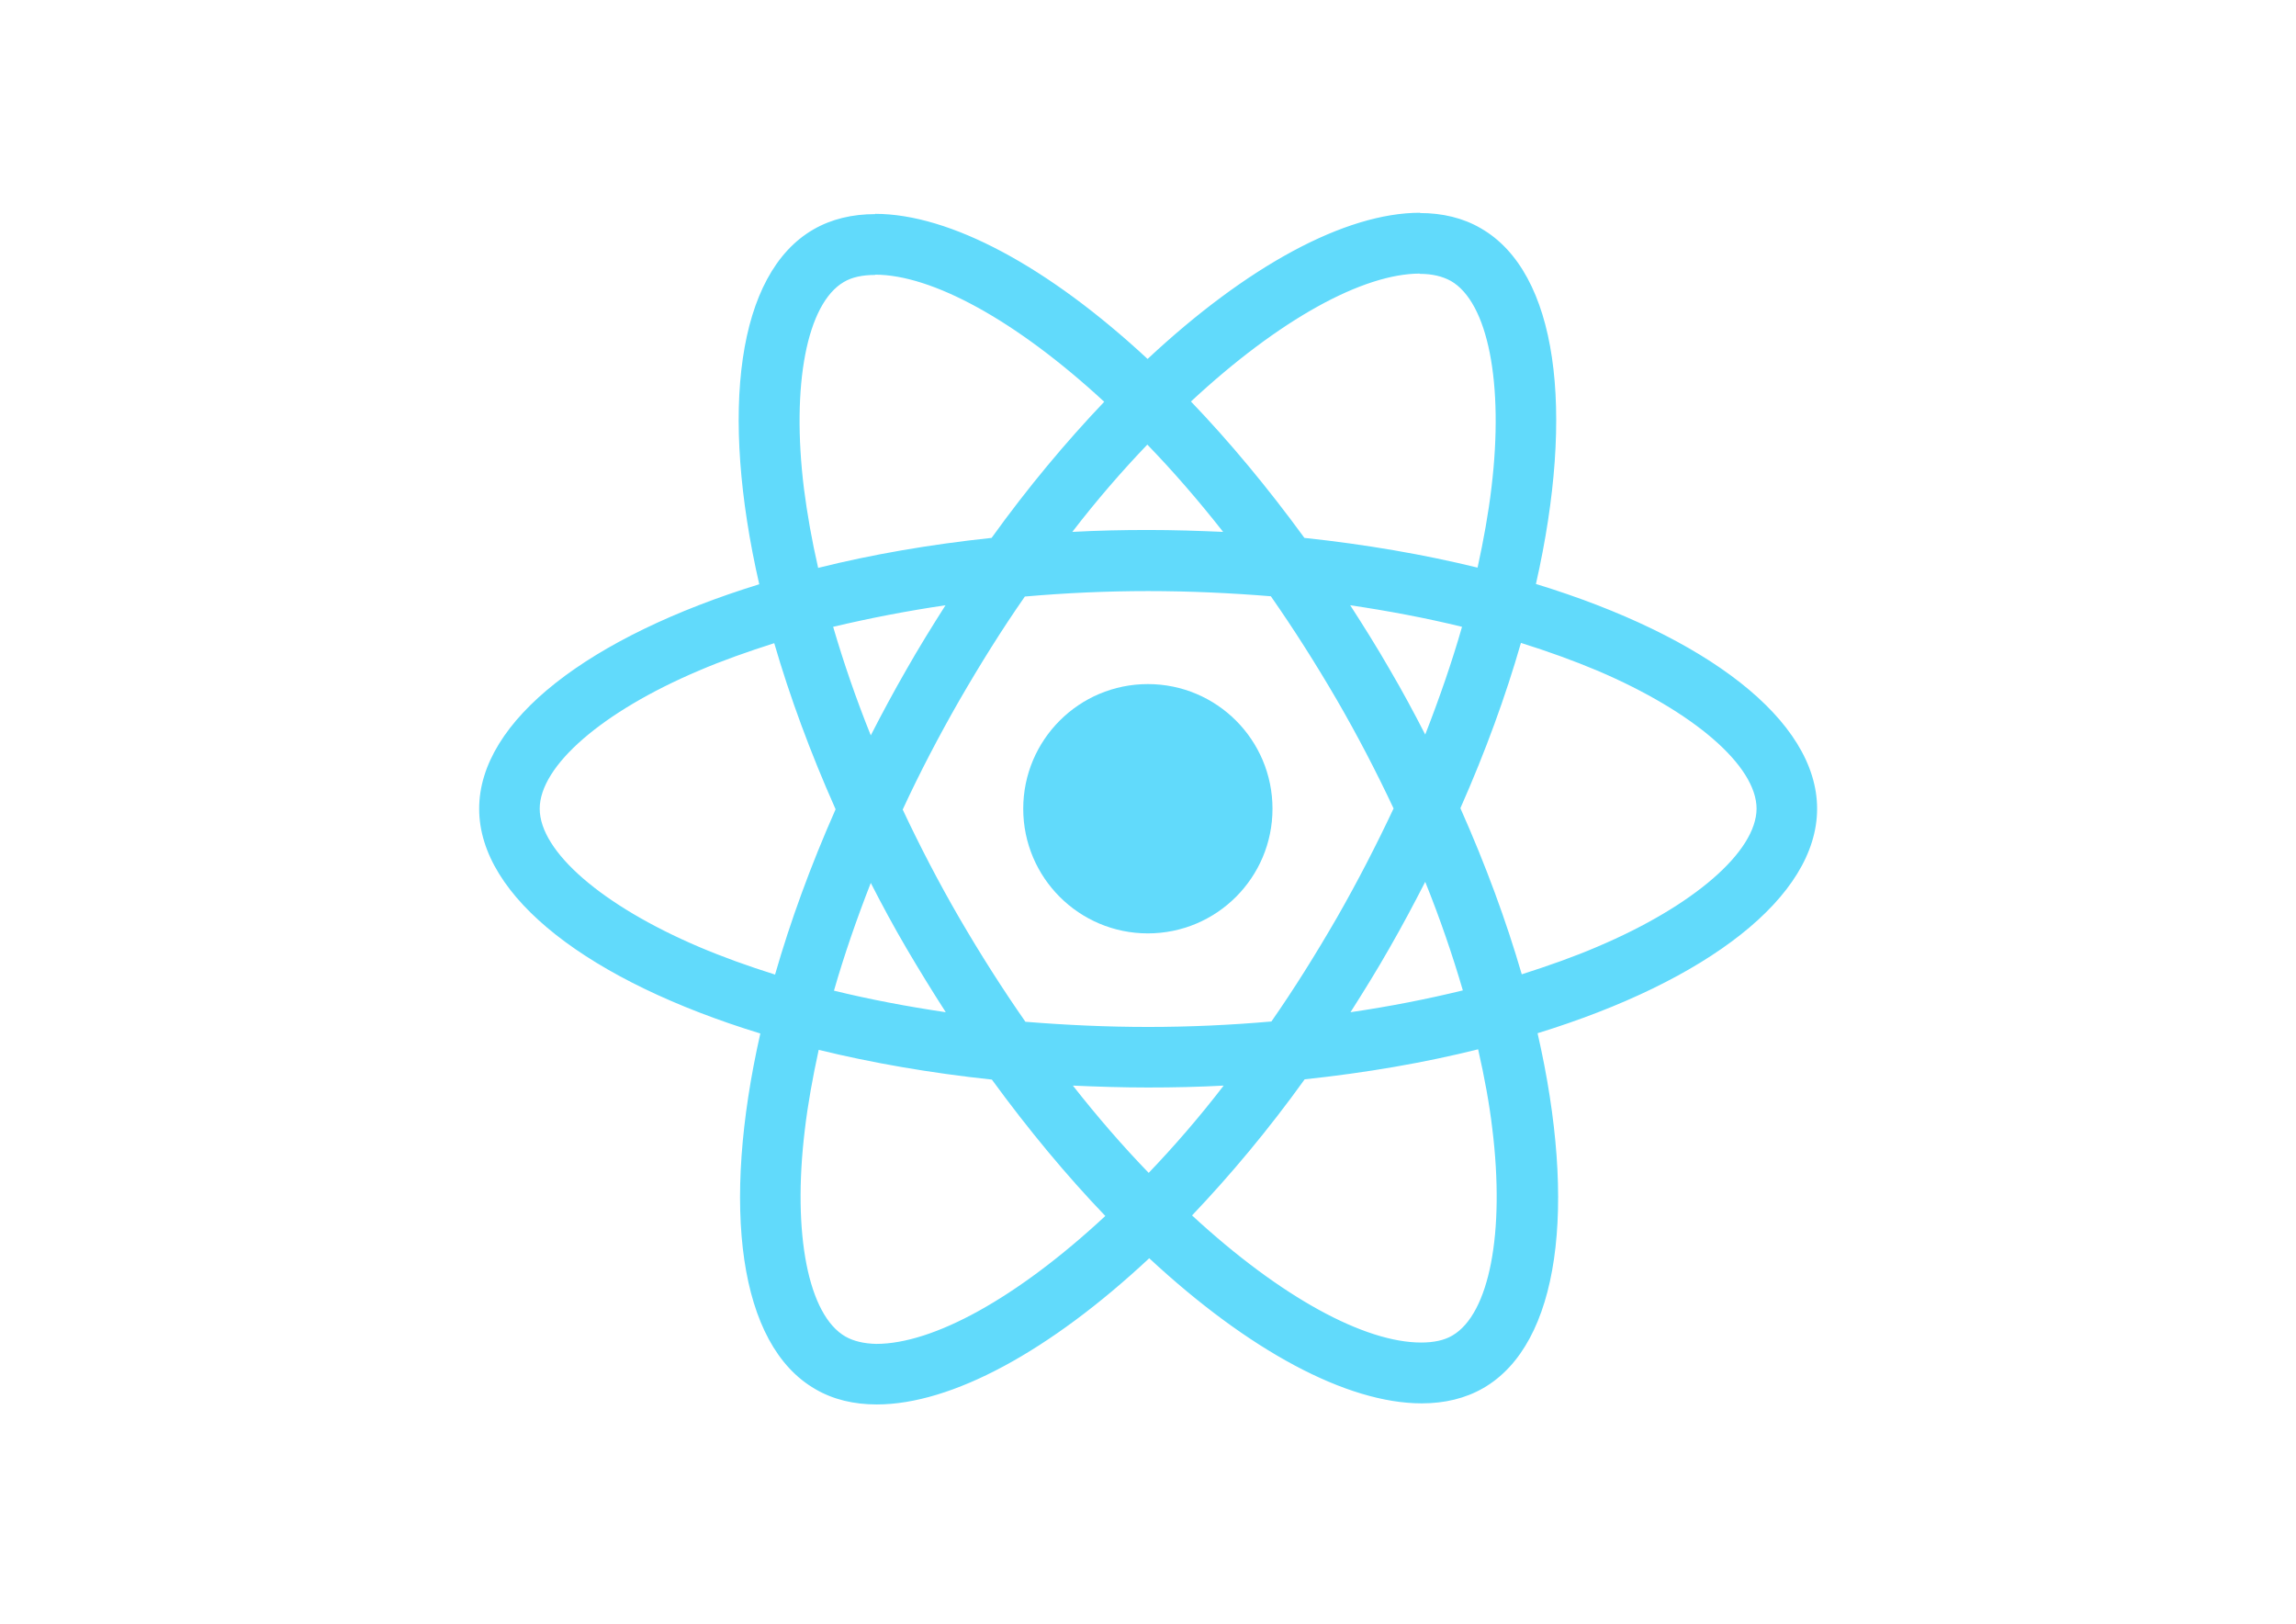
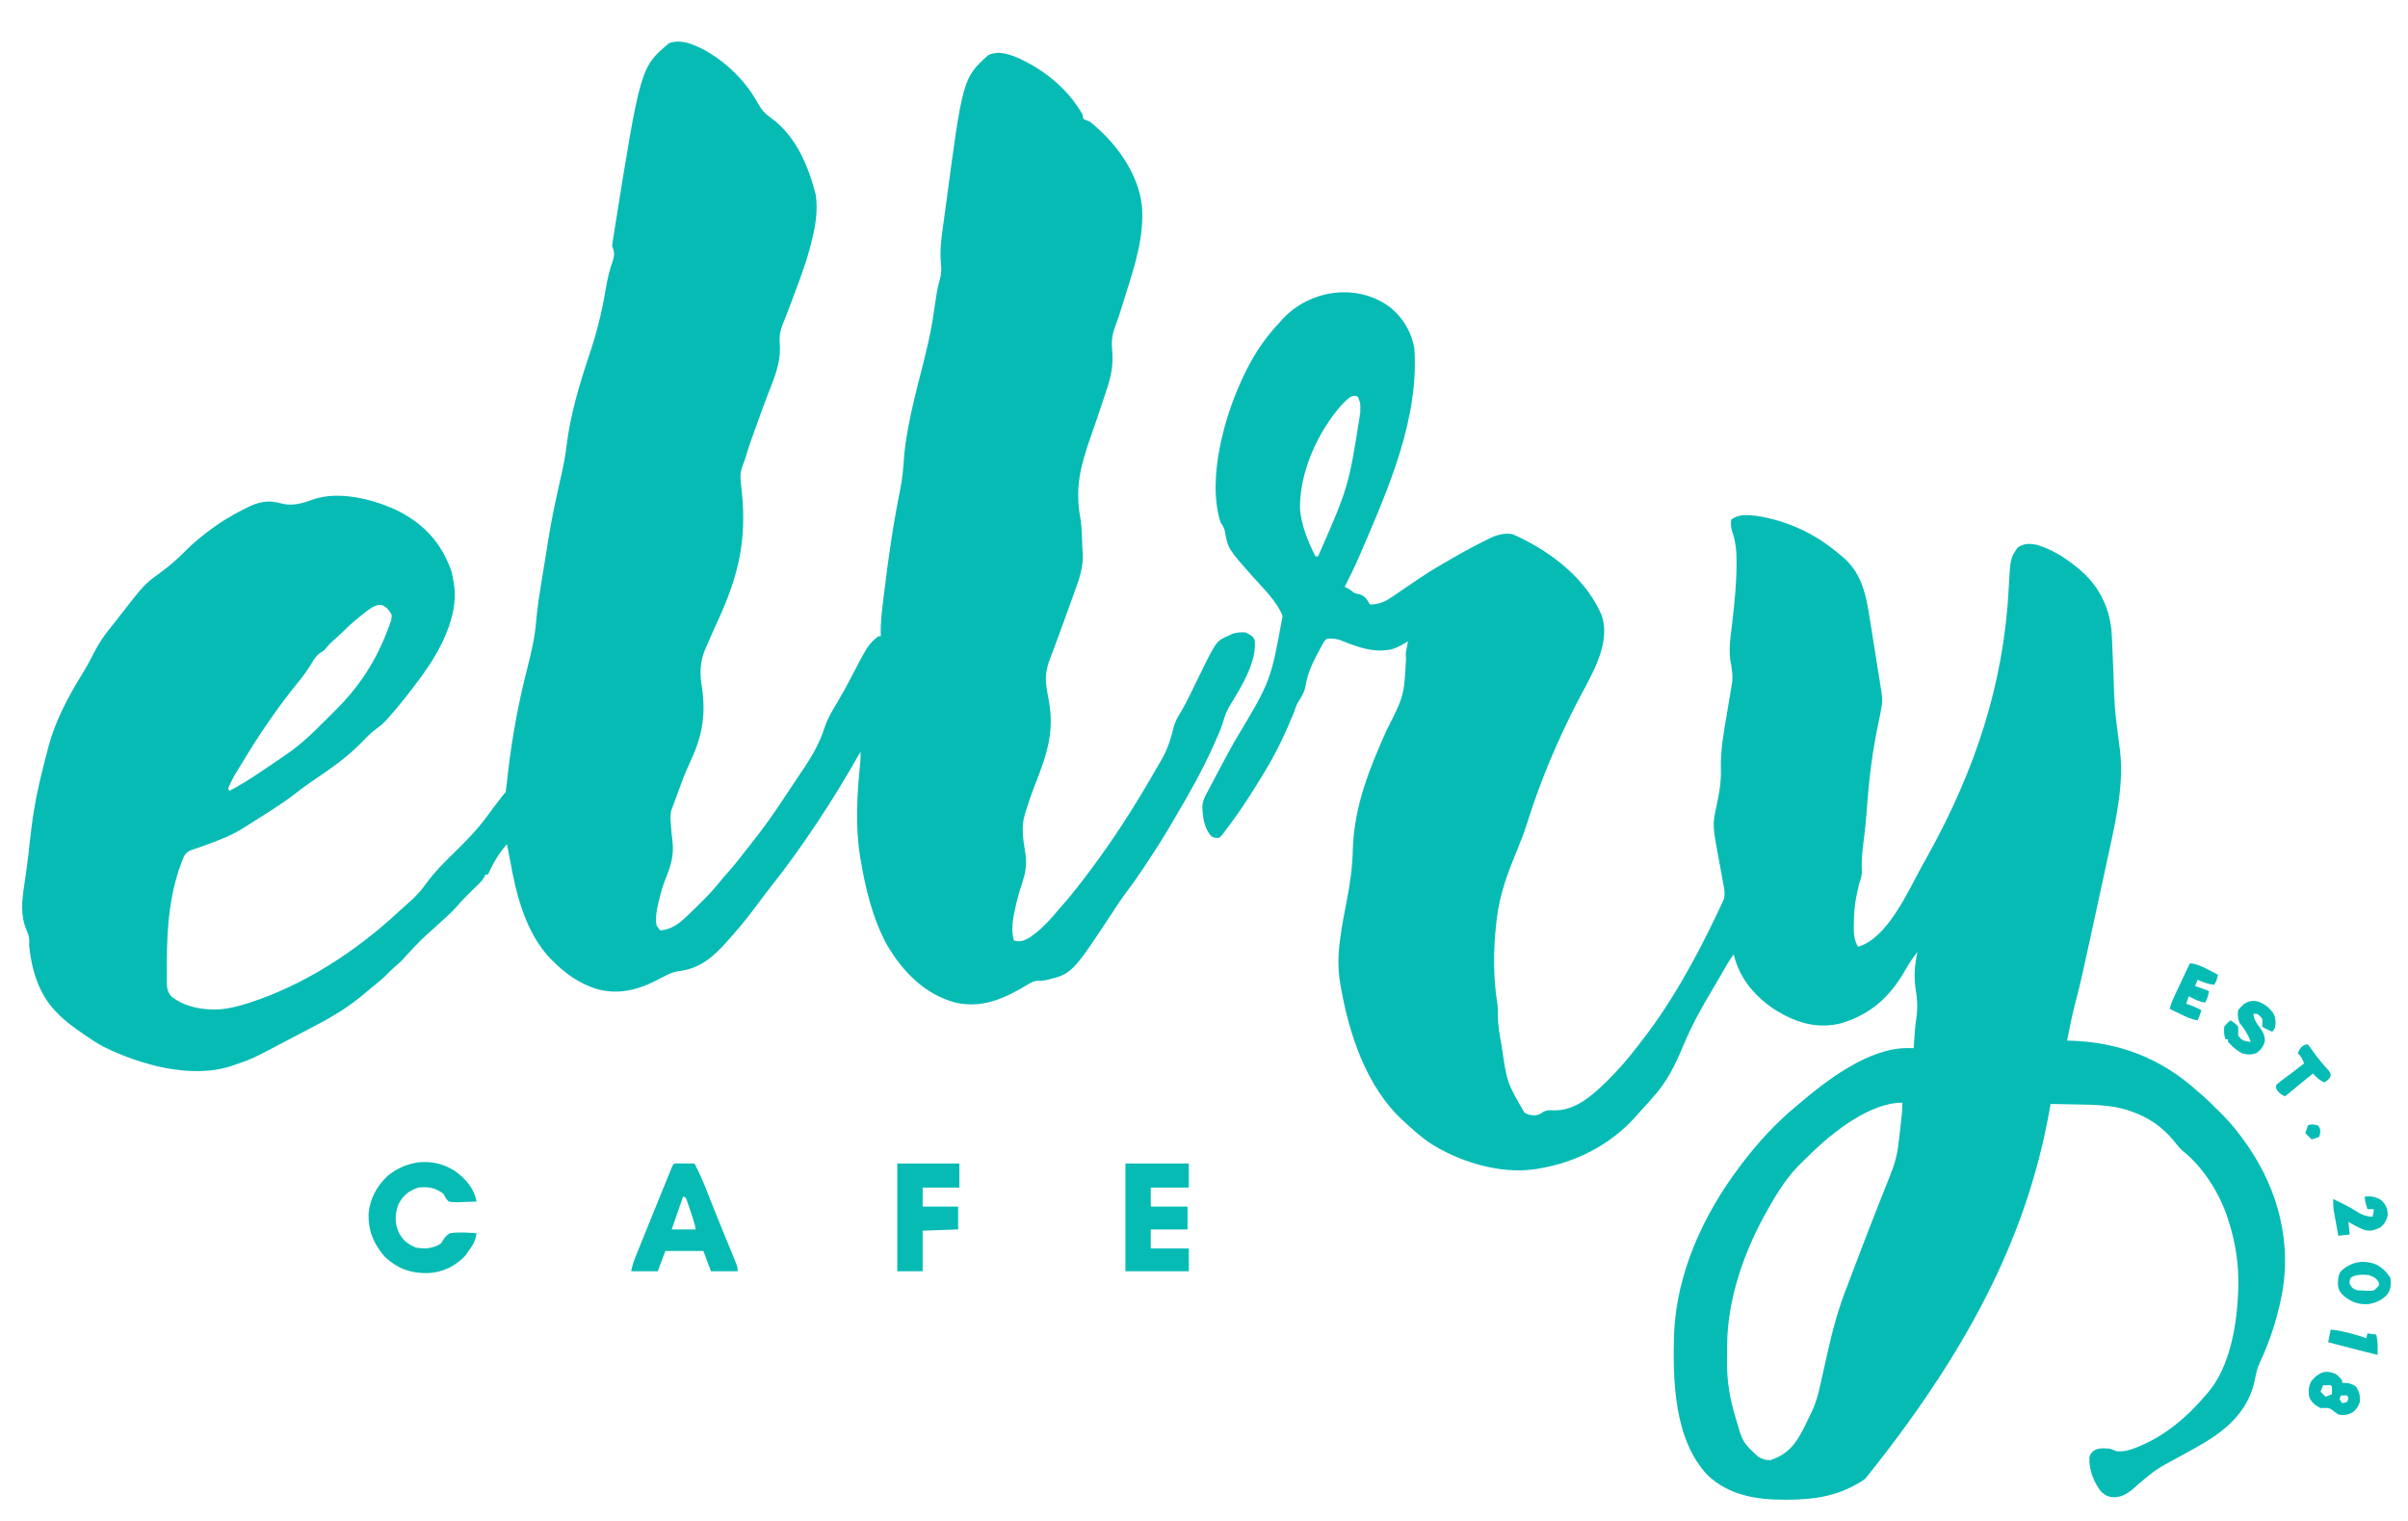
- <svg xmlns="http://www.w3.org/2000/svg" viewBox="0 0 841.9 595.3">
-   <g fill="#61DAFB">
-     <path d="M666.3 296.5c0-32.5-40.7-63.3-103.1-82.4 14.4-63.6 8-114.2-20.2-130.4-6.5-3.8-14.1-5.6-22.4-5.6v22.3c4.6 0 8.3.9 11.4 2.6 13.6 7.8 19.5 37.5 14.9 75.7-1.1 9.4-2.9 19.3-5.1 29.4-19.6-4.8-41-8.5-63.5-10.9-13.5-18.5-27.5-35.3-41.6-50 32.6-30.3 63.2-46.9 84-46.9V78c-27.5 0-63.5 19.6-99.9 53.6-36.4-33.8-72.4-53.2-99.9-53.2v22.3c20.7 0 51.4 16.5 84 46.6-14 14.7-28 31.4-41.3 49.9-22.6 2.4-44 6.1-63.6 11-2.3-10-4-19.7-5.2-29-4.7-38.2 1.1-67.9 14.6-75.8 3-1.8 6.9-2.6 11.5-2.6V78.5c-8.4 0-16 1.8-22.6 5.6-28.1 16.2-34.4 66.7-19.9 130.1-62.2 19.2-102.7 49.9-102.7 82.3 0 32.5 40.7 63.3 103.1 82.4-14.4 63.6-8 114.2 20.2 130.4 6.5 3.8 14.1 5.6 22.5 5.6 27.5 0 63.5-19.6 99.9-53.6 36.4 33.8 72.4 53.2 99.9 53.2 8.4 0 16-1.8 22.6-5.6 28.1-16.2 34.4-66.7 19.9-130.1 62-19.1 102.5-49.9 102.5-82.3zm-130.2-66.7c-3.7 12.9-8.3 26.2-13.5 39.5-4.1-8-8.4-16-13.1-24-4.6-8-9.5-15.8-14.4-23.4 14.2 2.1 27.9 4.7 41 7.9zm-45.8 106.5c-7.8 13.5-15.8 26.3-24.1 38.2-14.9 1.3-30 2-45.2 2-15.1 0-30.2-.7-45-1.9-8.3-11.9-16.4-24.6-24.2-38-7.6-13.1-14.5-26.4-20.8-39.8 6.2-13.4 13.2-26.8 20.7-39.9 7.8-13.5 15.8-26.3 24.1-38.2 14.9-1.3 30-2 45.2-2 15.1 0 30.2.7 45 1.9 8.3 11.9 16.4 24.6 24.2 38 7.6 13.1 14.5 26.4 20.8 39.8-6.3 13.4-13.2 26.8-20.7 39.9zm32.3-13c5.4 13.4 10 26.8 13.8 39.8-13.1 3.2-26.9 5.9-41.2 8 4.9-7.7 9.8-15.6 14.4-23.7 4.6-8 8.9-16.1 13-24.1zM421.2 430c-9.3-9.6-18.6-20.3-27.8-32 9 .4 18.2.7 27.5.7 9.4 0 18.7-.2 27.8-.7-9 11.7-18.3 22.4-27.5 32zm-74.4-58.9c-14.2-2.1-27.9-4.7-41-7.9 3.7-12.9 8.3-26.2 13.5-39.5 4.1 8 8.4 16 13.1 24 4.7 8 9.5 15.8 14.4 23.4zM420.7 163c9.3 9.6 18.6 20.3 27.8 32-9-.4-18.2-.7-27.5-.7-9.4 0-18.7.2-27.8.7 9-11.7 18.3-22.4 27.5-32zm-74 58.9c-4.9 7.7-9.8 15.6-14.4 23.7-4.6 8-8.9 16-13 24-5.4-13.4-10-26.8-13.8-39.8 13.1-3.1 26.9-5.8 41.2-7.9zm-90.5 125.2c-35.4-15.1-58.3-34.9-58.3-50.6 0-15.7 22.9-35.6 58.3-50.6 8.6-3.7 18-7 27.7-10.1 5.7 19.6 13.2 40 22.5 60.9-9.2 20.8-16.6 41.1-22.2 60.6-9.9-3.1-19.3-6.5-28-10.2zM310 490c-13.6-7.8-19.5-37.5-14.9-75.7 1.1-9.4 2.9-19.3 5.1-29.4 19.6 4.8 41 8.5 63.5 10.9 13.5 18.5 27.5 35.3 41.6 50-32.6 30.3-63.2 46.9-84 46.9-4.5-.1-8.3-1-11.3-2.7zm237.2-76.2c4.7 38.2-1.1 67.9-14.6 75.8-3 1.8-6.9 2.6-11.5 2.6-20.7 0-51.4-16.5-84-46.6 14-14.7 28-31.4 41.3-49.9 22.6-2.4 44-6.1 63.6-11 2.3 10.1 4.1 19.8 5.2 29.1zm38.5-66.7c-8.6 3.7-18 7-27.7 10.1-5.7-19.6-13.2-40-22.5-60.9 9.2-20.8 16.6-41.1 22.2-60.6 9.9 3.1 19.3 6.5 28.1 10.2 35.4 15.1 58.3 34.9 58.3 50.6-.1 15.7-23 35.6-58.4 50.6zM320.8 78.4z" />
-     <circle cx="420.9" cy="296.5" r="45.7" />
-     <path d="M520.5 78.1z" />
-   </g>
+ <svg xmlns="http://www.w3.org/2000/svg" version="1.1" width="1900" height="1200">
+   <path d="M0 0 C18.227 9.89 33.56 25.081 43.438 43.25 C46.248 48.207 49.134 51.12 53.75 54.387 C72.856 68.086 83.17 92.564 88.641 114.578 C90.587 127.696 88.29 140.322 85 153 C84.818 153.718 84.635 154.436 84.447 155.176 C80.277 171.185 74.111 186.639 68.34 202.121 C68.055 202.891 67.77 203.661 67.476 204.454 C66.193 207.9 64.884 211.322 63.44 214.704 C60.545 221.623 59.624 226.472 60.375 233.875 C61.003 247.811 55.667 259.933 50.682 272.651 C47.936 279.694 45.41 286.82 42.856 293.935 C42.02 296.257 41.176 298.576 40.329 300.895 C37.91 307.539 35.527 314.169 33.604 320.978 C32.959 323.136 32.188 325.213 31.375 327.312 C29.584 332.116 28.872 335.418 29.416 340.488 C29.51 341.383 29.603 342.277 29.699 343.199 C29.892 344.998 30.086 346.797 30.28 348.595 C34.284 386.68 27.83 414.815 11.986 449.447 C8.829 456.353 5.743 463.284 2.766 470.27 C2.286 471.338 1.807 472.407 1.314 473.509 C-2.934 483.618 -2.948 493.276 -1 504 C2.081 527.013 -1.329 543.038 -11.174 563.864 C-14.462 570.847 -17.135 577.99 -19.75 585.25 C-20.155 586.356 -20.56 587.463 -20.978 588.603 C-21.7 590.583 -22.416 592.566 -23.122 594.552 C-23.808 596.464 -24.538 598.361 -25.285 600.25 C-26.216 603.831 -26.003 607.11 -25.688 610.75 C-25.64 611.491 -25.592 612.232 -25.543 612.995 C-25.293 616.8 -24.94 620.562 -24.422 624.34 C-23.045 635.706 -25.633 643.849 -29.852 654.379 C-32.042 659.906 -33.625 665.471 -35 671.25 C-35.207 672.082 -35.414 672.915 -35.627 673.773 C-36.919 679.379 -37.932 685.267 -37 691 C-35.572 693.258 -35.572 693.258 -34 695 C-22.212 694.498 -14.023 684.731 -6 677 C-5.452 676.474 -4.905 675.948 -4.34 675.407 C2.197 669.097 8.312 662.665 13.965 655.535 C15.862 653.172 17.834 650.927 19.875 648.688 C24.67 643.345 29.041 637.683 33.435 632.011 C35.089 629.886 36.758 627.772 38.43 625.66 C45.45 616.764 52.154 607.743 58.45 598.32 C60.208 595.688 61.977 593.063 63.746 590.438 C67.181 585.327 70.584 580.196 73.975 575.056 C75.93 572.105 77.909 569.172 79.891 566.238 C86.567 556.219 91.888 546.653 95.57 535.164 C97.926 527.937 101.782 521.542 105.688 515.062 C109.117 509.313 112.361 503.508 115.438 497.562 C129.956 469.707 129.956 469.707 138 463 C138.66 463 139.32 463 140 463 C139.976 462.424 139.952 461.848 139.927 461.255 C139.721 451.801 140.915 442.551 142.062 433.188 C142.171 432.286 142.28 431.385 142.392 430.456 C145.793 402.376 149.739 374.298 155.438 346.585 C156.974 338.854 157.659 331.198 158.187 323.34 C158.736 315.864 159.756 308.559 161.086 301.184 C161.302 299.982 161.518 298.779 161.741 297.541 C164.407 283.19 168.015 269.073 171.625 254.938 C175.765 238.708 179.803 222.626 182 206 C182.277 204.136 182.557 202.273 182.844 200.41 C182.954 199.676 183.065 198.941 183.179 198.185 C183.285 197.484 183.391 196.784 183.5 196.062 C183.619 195.275 183.738 194.488 183.86 193.677 C184.552 189.274 185.478 185.092 186.75 180.812 C187.935 176.394 187.906 173.013 187.359 168.488 C186.282 156.08 188.546 143.7 190.221 131.429 C190.503 129.356 190.779 127.283 191.053 125.209 C204.628 22.862 204.628 22.862 224.875 4.375 C232.038 1.223 238.573 3.027 245.699 5.617 C267.47 14.738 287.071 30.413 299 51 C299.139 51.741 299.278 52.482 299.422 53.246 C299.708 54.114 299.708 54.114 300 55 C301.651 55.704 303.321 56.364 305 57 C325.016 73.052 342.798 96.814 346 123 C348.005 147.747 340.327 170.714 333 194 C332.419 195.859 331.838 197.719 331.258 199.578 C331.002 200.392 330.746 201.207 330.482 202.046 C330 203.58 329.52 205.115 329.043 206.652 C327.956 210.125 326.811 213.542 325.488 216.934 C322.913 223.789 321.774 229.196 322.484 236.47 C323.654 248.464 321.817 258.025 317.889 269.319 C316.903 272.163 315.97 275.02 315.047 277.885 C312.117 286.928 309.039 295.914 305.871 304.875 C297.84 327.718 292.943 345.58 297.433 369.656 C298.274 374.615 298.519 379.542 298.688 384.562 C298.722 385.317 298.757 386.071 298.793 386.848 C298.857 388.364 298.9 389.882 298.924 391.4 C298.98 393.304 299.113 395.206 299.291 397.102 C299.993 408.722 296.377 418.355 292.417 429.134 C291.231 432.363 290.076 435.602 288.926 438.845 C285.71 447.887 282.421 456.901 279.064 465.893 C277.918 468.969 276.789 472.051 275.661 475.133 C274.9 477.182 274.11 479.218 273.317 481.255 C270.188 489.56 269.507 496.236 271 505 C271.236 506.393 271.236 506.393 271.476 507.813 C271.802 509.623 272.138 511.431 272.484 513.238 C277.168 538.307 270.939 556.656 261.814 579.779 C259.119 586.611 256.708 593.473 254.562 600.5 C254.287 601.351 254.012 602.203 253.729 603.08 C250.567 613.504 252.316 623.413 254.021 633.965 C255.392 643.081 254.169 650.083 251.188 658.75 C248.929 665.619 247.067 672.476 245.625 679.562 C245.458 680.358 245.29 681.154 245.118 681.974 C243.771 688.926 243.025 696.109 245 703 C250.117 704.396 252.557 703.352 257.113 700.914 C265.907 695.083 273.29 687.072 280 679 C281.365 677.44 282.73 675.88 284.095 674.321 C291.466 665.848 298.297 657.006 305 648 C305.5 647.331 306.001 646.662 306.517 645.973 C323.425 623.291 338.807 599.459 353 575 C353.611 573.956 354.221 572.911 354.85 571.835 C356.662 568.73 358.459 565.617 360.25 562.5 C360.787 561.575 361.325 560.649 361.879 559.696 C366.794 551.034 369.246 542.35 371.645 532.723 C372.764 529.649 373.852 527.463 375.555 524.73 C378.484 520.02 380.981 515.175 383.426 510.203 C383.821 509.402 384.216 508.6 384.623 507.774 C386.267 504.433 387.904 501.09 389.533 497.742 C404.67 466.696 404.67 466.696 414.125 462.625 C415.262 462.102 416.399 461.578 417.57 461.039 C421.283 459.914 424.143 459.669 428 460 C433.538 463.077 433.538 463.077 435 466 C437.034 483.286 423.672 504.172 415.007 518.398 C412.531 522.581 411.135 526.649 409.823 531.32 C408.316 536.228 406.207 540.876 404.125 545.562 C403.645 546.645 403.165 547.727 402.671 548.842 C393.911 568.32 383.576 586.902 372.645 605.232 C371.132 607.778 369.639 610.333 368.152 612.895 C362.053 623.329 355.504 633.44 348.812 643.5 C348.393 644.133 347.973 644.766 347.54 645.418 C342.576 652.888 337.444 660.155 332.016 667.297 C329.26 670.991 326.749 674.817 324.25 678.688 C290.939 729.343 290.939 729.343 270.312 734.312 C267.952 734.783 266.037 735.003 263.629 734.82 C259.946 735.072 257.758 736.638 254.625 738.562 C236.877 749.144 219.623 756.767 198.668 752.004 C174.412 745.365 157.376 727.657 144.902 706.586 C133.486 685.694 127.961 662.285 124 639 C123.866 638.214 123.732 637.429 123.593 636.619 C119.717 612.435 121.293 586.402 123.812 562.165 C124.049 559.437 124.072 556.736 124 554 C123.694 554.542 123.388 555.084 123.073 555.642 C112.627 574.114 101.696 592.087 89.938 609.75 C89.472 610.45 89.007 611.149 88.528 611.87 C77.482 628.461 65.893 644.605 53.506 660.227 C50.086 664.561 46.777 668.968 43.489 673.403 C37.068 682.059 30.486 690.455 23.323 698.51 C22.063 699.929 20.818 701.363 19.574 702.797 C8.372 715.566 -2.928 725.707 -20.316 727.305 C-24.63 728.119 -27.854 729.69 -31.688 731.75 C-33.097 732.479 -34.509 733.206 -35.922 733.93 C-36.612 734.284 -37.302 734.638 -38.014 735.003 C-53.089 742.57 -68.664 746.044 -85.125 741 C-98.628 736.477 -109.061 729.058 -119 719 C-119.982 718.033 -119.982 718.033 -120.984 717.047 C-140.271 696.699 -147.913 666.208 -152.557 639.472 C-153.305 635.301 -154.152 631.151 -155 627 C-161.566 634.402 -165.895 642.096 -170 651 C-170.66 651 -171.32 651 -172 651 C-172.388 651.878 -172.388 651.878 -172.784 652.774 C-174.092 655.169 -175.497 656.711 -177.449 658.609 C-178.133 659.282 -178.817 659.955 -179.521 660.648 C-180.236 661.342 -180.951 662.035 -181.688 662.75 C-185.813 666.772 -189.874 670.782 -193.633 675.152 C-196.621 678.625 -199.783 681.753 -203.188 684.812 C-204.021 685.572 -204.021 685.572 -204.87 686.347 C-206.577 687.902 -208.288 689.452 -210 691 C-223.158 702.757 -223.158 702.757 -235.125 715.688 C-237.803 718.909 -240.82 721.551 -244.008 724.258 C-245.875 725.891 -247.593 727.589 -249.312 729.375 C-252.982 733.103 -256.983 736.345 -261.059 739.617 C-263.011 741.199 -264.941 742.808 -266.848 744.445 C-279.024 754.901 -292.287 763.004 -306.5 770.375 C-307.901 771.109 -309.302 771.844 -310.703 772.58 C-313.492 774.043 -316.284 775.501 -319.078 776.955 C-322.612 778.795 -326.137 780.653 -329.66 782.516 C-356.252 796.554 -356.252 796.554 -370.5 801.375 C-371.242 801.626 -371.985 801.877 -372.749 802.136 C-404.343 812.385 -444.207 801.163 -473.079 786.989 C-477.615 784.654 -481.828 781.926 -486 779 C-486.848 778.424 -487.696 777.848 -488.57 777.254 C-496.139 772.058 -503.737 766.757 -510 760 C-510.519 759.486 -511.039 758.971 -511.574 758.441 C-524.514 744.92 -530.297 725.258 -532 707 C-531.938 705.175 -531.938 705.175 -531.875 703.312 C-532 700.004 -532.577 698.358 -533.875 695.375 C-539.022 683.208 -537.809 672.011 -535.875 659.375 C-535.386 655.995 -534.908 652.612 -534.43 649.23 C-534.307 648.377 -534.184 647.524 -534.058 646.645 C-532.932 638.745 -532.071 630.825 -531.235 622.89 C-529.656 608.065 -527.388 593.531 -524 579 C-523.733 577.849 -523.466 576.698 -523.19 575.512 C-521.262 567.304 -519.203 559.138 -517 551 C-516.659 549.739 -516.659 549.739 -516.311 548.452 C-510.833 528.854 -501.012 510.3 -490.314 493.09 C-486.871 487.544 -483.821 481.886 -480.875 476.062 C-477.024 468.541 -472.689 462.078 -467.293 455.576 C-465.463 453.346 -463.707 451.061 -461.943 448.78 C-441.053 421.849 -441.053 421.849 -428.258 412.68 C-421.221 407.445 -414.499 401.652 -408.375 395.375 C-403.58 390.476 -398.409 386.204 -393 382 C-392.435 381.559 -391.87 381.117 -391.288 380.663 C-382.318 373.704 -373.155 368.054 -363 363 C-362.002 362.483 -361.005 361.966 -359.977 361.434 C-351.517 357.08 -343.386 355.287 -333.938 358 C-324.701 360.551 -317.092 358.382 -308.32 355.191 C-288.445 348.06 -262.379 354.482 -243.836 362.66 C-221.878 373.034 -207.354 388.052 -199 411 C-198.035 414.325 -197.434 417.568 -197 421 C-196.856 421.909 -196.711 422.818 -196.562 423.754 C-193.476 447.897 -208.114 475.065 -222 494 C-222.451 494.618 -222.903 495.237 -223.368 495.874 C-231.318 506.73 -239.576 517.29 -248.562 527.312 C-249.409 528.257 -250.256 529.202 -251.129 530.176 C-253.204 532.338 -255.4 534.086 -257.828 535.84 C-262.434 539.197 -266.246 543.151 -270.188 547.25 C-281.082 558.315 -293.066 566.8 -305.909 575.462 C-311.043 578.936 -316.074 582.469 -320.938 586.312 C-327.701 591.624 -334.776 596.346 -342 601 C-342.757 601.488 -343.513 601.976 -344.292 602.479 C-349.109 605.575 -353.951 608.629 -358.819 611.644 C-360.158 612.477 -361.493 613.315 -362.821 614.165 C-372.468 620.331 -382.731 624.154 -393.461 628.02 C-394.407 628.361 -395.353 628.702 -396.327 629.053 C-398.011 629.65 -399.702 630.23 -401.399 630.787 C-405.491 632.173 -408.014 633.086 -410 637 C-420.909 662.872 -423.385 691.943 -423.316 719.751 C-423.312 722.489 -423.336 725.225 -423.361 727.963 C-423.364 729.724 -423.364 731.485 -423.363 733.246 C-423.372 734.054 -423.382 734.863 -423.391 735.695 C-423.353 740.301 -422.93 743.229 -420 747 C-409.085 755.85 -393.823 758.276 -380.247 757.239 C-373.639 756.536 -367.339 754.953 -361 753 C-360.299 752.785 -359.598 752.57 -358.876 752.349 C-315.725 738.653 -273.583 711.319 -240.684 680.5 C-238.39 678.364 -236.063 676.293 -233.688 674.25 C-228.226 669.476 -223.449 664.761 -219.25 658.812 C-211.903 648.448 -202.723 639.648 -193.655 630.809 C-184.368 621.726 -175.89 612.516 -168.358 601.893 C-166.068 598.701 -163.656 595.605 -161.25 592.5 C-160.451 591.458 -159.652 590.417 -158.828 589.344 C-157 587 -157 587 -156 586 C-155.625 583.364 -155.306 580.74 -155.02 578.094 C-154.827 576.401 -154.634 574.707 -154.441 573.014 C-154.288 571.668 -154.288 571.668 -154.133 570.294 C-150.872 541.852 -145.73 514.438 -138.565 486.734 C-135.544 474.988 -133.008 463.565 -131.995 451.449 C-131.08 440.604 -129.369 429.924 -127.625 419.188 C-127.392 417.751 -127.392 417.751 -127.154 416.286 C-126.388 411.572 -125.616 406.859 -124.84 402.146 C-124.109 397.69 -123.407 393.231 -122.715 388.77 C-120.071 371.946 -116.568 355.389 -112.77 338.797 C-110.872 330.495 -109.084 322.296 -108.116 313.83 C-105.081 288.045 -97.6 263.658 -89.419 239.123 C-83.94 222.579 -79.784 205.9 -77 188.688 C-75.712 181.056 -73.988 173.753 -71.398 166.452 C-69.846 161.797 -70.372 159.516 -72 155 C-71.743 152.657 -71.393 150.324 -71 148 C-70.764 146.494 -70.529 144.988 -70.295 143.481 C-49.635 14.034 -49.635 14.034 -27 -5 C-17.3 -8.233 -8.684 -4.25 0 0 Z M-266.032 443.44 C-268.08 445.023 -270.076 446.653 -272.062 448.312 C-273.065 449.128 -273.065 449.128 -274.088 449.959 C-278.099 453.261 -281.821 456.74 -285.457 460.449 C-287.282 462.283 -289.204 463.965 -291.188 465.625 C-293.468 467.581 -295.249 469.315 -297.125 471.688 C-299 474 -299 474 -301.859 475.75 C-305.409 478.293 -306.921 480.565 -309.125 484.312 C-312.332 489.57 -315.783 494.427 -319.688 499.188 C-336.058 519.264 -350.723 540.763 -364 563 C-364.806 564.309 -364.806 564.309 -365.629 565.645 C-370.84 574.053 -370.84 574.053 -375 583 C-374.67 583.66 -374.34 584.32 -374 585 C-365.502 580.599 -357.546 575.536 -349.625 570.188 C-348.485 569.423 -347.344 568.66 -346.203 567.896 C-343.363 565.993 -340.531 564.079 -337.703 562.157 C-336.558 561.379 -335.412 560.602 -334.264 559.827 C-327.602 555.319 -321.134 550.737 -315.125 545.375 C-314.527 544.854 -313.929 544.333 -313.312 543.797 C-309.031 540.034 -304.996 536.062 -301 532 C-298.343 529.335 -295.678 526.682 -292.984 524.055 C-286.174 517.384 -279.761 510.619 -274 503 C-273.532 502.381 -273.064 501.763 -272.582 501.125 C-261.855 486.811 -254.079 471.806 -248 455 C-247.662 454.112 -247.325 453.224 -246.977 452.309 C-246.26 450.031 -245.818 448.38 -246 446 C-247.832 442.521 -250.11 439.683 -253.877 438.322 C-258.403 437.636 -262.469 440.915 -266.032 443.44 Z M125 549 C126 551 126 551 126 551 Z " fill="#07BBB5" transform="translate(555,39)" />
+   <path d="M0 0 C9.771 8.244 16.184 19.305 18.375 31.965 C22.078 87.4 -1.932 142.035 -23.438 191.965 C-23.952 193.163 -24.467 194.36 -24.998 195.594 C-28.6 203.868 -32.519 211.932 -36.625 219.965 C-36.002 220.264 -35.38 220.563 -34.738 220.871 C-32.625 221.965 -32.625 221.965 -30.812 223.465 C-28.573 225.202 -28.573 225.202 -25.188 225.715 C-20.33 227.419 -19.267 229.641 -16.625 233.965 C-9.262 233.641 -5.022 231.929 0.969 227.75 C1.759 227.22 2.55 226.69 3.364 226.145 C5.879 224.455 8.377 222.743 10.875 221.027 C14.151 218.802 17.434 216.587 20.719 214.375 C21.928 213.559 21.928 213.559 23.162 212.726 C31.031 207.45 39.148 202.656 47.375 197.965 C48.715 197.189 48.715 197.189 50.083 196.398 C58.384 191.612 66.829 187.11 75.438 182.902 C76.199 182.52 76.96 182.138 77.744 181.744 C83.582 178.956 89.39 177.231 95.879 178.426 C98.413 179.551 100.901 180.711 103.375 181.965 C103.946 182.251 104.517 182.538 105.105 182.833 C130.731 195.88 155.087 215.963 166.375 242.965 C173.817 266.518 156.295 292.334 145.989 312.607 C131.315 341.487 118.651 371.159 108.742 402.02 C108.224 403.626 107.706 405.233 107.188 406.84 C106.932 407.64 106.676 408.44 106.412 409.265 C104.448 415.216 102.171 421.005 99.785 426.797 C92.286 445.044 85.641 462.209 83.375 481.965 C83.254 482.998 83.133 484.031 83.008 485.095 C80.623 506.525 80.446 528.087 83.941 549.422 C84.301 552.358 84.354 554.911 84.273 557.848 C84.207 565.635 85.647 573.2 87 580.84 C87.135 581.612 87.269 582.383 87.408 583.178 C91.414 611.018 91.414 611.018 105.129 634.672 C108.128 636.678 110.428 636.964 114 636.902 C117.341 636.165 117.341 636.165 119.703 634.402 C122.959 632.65 124.84 632.78 128.5 633.027 C145.084 633.307 157.952 621.879 169.375 610.938 C178.664 601.823 187.138 592.152 194.994 581.783 C196.407 579.923 197.837 578.076 199.27 576.23 C221.723 547.067 239.664 514.292 255.625 481.215 C256.174 480.078 256.723 478.942 257.289 477.771 C259.382 473.39 259.382 473.39 261.375 468.965 C261.79 468.073 262.204 467.181 262.631 466.262 C263.713 461.465 262.752 457.402 261.82 452.625 C261.64 451.626 261.46 450.627 261.274 449.597 C260.696 446.405 260.1 443.216 259.5 440.027 C253.455 407.84 253.455 407.84 256.75 392.965 C257.027 391.616 257.302 390.267 257.574 388.918 C257.71 388.257 257.846 387.597 257.986 386.916 C259.537 379.139 260.502 371.577 260.217 363.665 C259.769 349.079 262.429 334.979 264.875 320.652 C265.522 316.794 266.164 312.934 266.801 309.074 C267.195 306.693 267.595 304.314 268.003 301.935 C269.736 291.803 269.736 291.803 268.375 281.715 C265.709 270.462 268.036 258.485 269.312 247.152 C270.975 232.206 272.552 217.336 272.562 202.277 C272.575 201.336 272.587 200.394 272.6 199.424 C272.616 191.639 271.807 184.101 269.25 176.715 C268.142 173.234 267.896 170.591 268.375 166.965 C274.194 162.367 281.382 163.206 288.375 163.965 C312.458 167.661 334.935 178.1 353.375 193.965 C354.143 194.577 354.912 195.189 355.703 195.82 C371.298 208.683 374.679 225.786 377.645 244.723 C377.932 246.52 378.22 248.317 378.509 250.115 C379.108 253.86 379.7 257.607 380.286 261.355 C381.035 266.136 381.804 270.914 382.579 275.691 C383.178 279.394 383.764 283.099 384.347 286.804 C384.626 288.566 384.909 290.328 385.195 292.088 C388.034 309.595 388.034 309.595 386.375 317.965 C386.249 318.68 386.122 319.396 385.992 320.133 C385.586 322.329 385.132 324.511 384.668 326.695 C384.325 328.379 383.984 330.062 383.645 331.747 C383.38 333.065 383.38 333.065 383.109 334.411 C378.753 356.271 376.586 378.007 374.981 400.216 C374.431 407.669 373.611 415.056 372.625 422.465 C371.619 430.047 371.114 437.331 371.465 444.977 C371.364 448.344 370.52 450.806 369.375 453.965 C368.822 456.27 368.302 458.583 367.812 460.902 C367.439 462.648 367.439 462.648 367.059 464.43 C365.658 471.672 365.165 478.606 365.125 485.965 C365.104 486.924 365.084 487.883 365.062 488.871 C365.03 494.708 365.642 498.786 368.375 503.965 C392.024 497.218 408.334 459.107 419.32 439.48 C420.34 437.643 421.358 435.804 422.375 433.965 C422.921 432.981 423.467 431.996 424.03 430.982 C460.489 365.053 483.455 296.92 487.3 221.343 C488.568 197.434 488.568 197.434 494.375 188.965 C499.654 185.483 503.82 185.666 509.93 186.914 C521.153 190.337 531.321 196.601 540.375 203.965 C541.214 204.629 542.053 205.293 542.918 205.977 C557.782 218.444 566.328 234.773 568.375 253.965 C568.748 258.935 568.967 263.903 569.156 268.883 C569.215 270.275 569.275 271.666 569.335 273.058 C569.523 277.423 569.699 281.787 569.875 286.152 C570.781 315.318 570.781 315.318 574.5 344.215 C579.061 373.147 572.143 402.908 566.003 431.074 C565.053 435.449 564.113 439.826 563.173 444.204 C559.607 460.798 556.001 477.383 552.375 493.965 C552.123 495.117 551.871 496.269 551.612 497.457 C550.228 503.779 548.84 510.101 547.443 516.421 C547.03 518.291 546.618 520.161 546.207 522.032 C544.106 531.589 541.859 541.06 539.283 550.501 C537.86 555.927 536.731 561.404 535.625 566.902 C535.405 567.979 535.184 569.056 534.957 570.166 C534.426 572.765 533.898 575.364 533.375 577.965 C533.988 577.979 534.601 577.994 535.232 578.009 C574.213 579.04 607.336 591.743 636.375 617.965 C637.874 619.258 639.373 620.55 640.875 621.84 C643.846 624.419 646.602 627.175 649.375 629.965 C650.31 630.876 651.244 631.788 652.207 632.727 C658.422 638.805 664.174 644.976 669.375 651.965 C670.165 653.012 670.955 654.058 671.77 655.137 C697.147 689.305 709.957 730.108 703.852 772.547 C700.543 793.268 694.116 813.607 685.219 832.609 C683.273 836.917 682.347 841.147 681.5 845.777 C677.326 865.917 664.73 880.074 647.898 891.316 C639.307 896.897 630.339 901.77 621.328 906.633 C603.961 915.972 603.961 915.972 588.875 928.527 C584.061 933.221 578.021 938.055 571.125 938.277 C566.423 938.194 563.931 937.197 560.375 933.965 C554.363 926.652 550.53 916.298 550.977 906.809 C551.598 903.934 553.025 902.623 555.375 900.965 C559.036 899.134 563.361 899.691 567.375 899.965 C569.057 900.591 570.727 901.252 572.375 901.965 C577.766 902.344 582.038 901.37 587 899.402 C587.695 899.132 588.39 898.862 589.106 898.583 C610.793 889.924 628.47 874.69 643.375 856.965 C643.838 856.435 644.301 855.904 644.778 855.358 C662.154 835.017 667.614 800.993 668.375 774.965 C668.415 773.754 668.455 772.544 668.496 771.297 C668.803 753.006 666.073 736.35 660.375 718.965 C659.983 717.76 659.591 716.554 659.188 715.312 C652.493 696.507 639.804 676.811 623.992 664.461 C621.752 662.388 619.958 660.043 618.062 657.652 C608.638 645.95 597.688 638.53 583.5 633.652 C582.806 633.41 582.112 633.167 581.397 632.917 C567.807 628.528 553.625 628.582 539.5 628.34 C537.637 628.302 535.773 628.263 533.91 628.223 C529.399 628.128 524.887 628.043 520.375 627.965 C520.264 628.617 520.153 629.269 520.039 629.94 C505.554 712.52 470.572 803.947 373.975 923.841 C354.768 937.013 335.172 940.196 312.312 940.215 C311.213 940.216 311.213 940.216 310.09 940.217 C287.755 940.184 266.738 936.744 249.75 920.902 C223.067 892.549 222.302 846.312 223.223 809.65 C225.227 761.16 246.457 715.208 275.375 676.965 C275.81 676.387 276.245 675.809 276.694 675.213 C289.153 658.763 303.443 643.127 319.375 629.965 C319.886 629.529 320.398 629.093 320.924 628.645 C343.441 609.461 376.912 583.436 408.188 583.902 C409.373 583.916 409.373 583.916 410.582 583.93 C411.47 583.947 411.47 583.947 412.375 583.965 C412.424 582.995 412.473 582.026 412.523 581.027 C412.915 573.867 413.483 566.815 414.5 559.715 C415.574 551.972 415.256 544.754 413.844 537.078 C412.379 527.347 413.153 517.509 415.375 507.965 C411.772 512.421 408.749 516.97 405.936 521.949 C393.942 543.117 378.813 557.162 355.062 564.34 C336.409 568.883 320.405 564.227 304.238 554.48 C287.74 544.033 274.884 529.356 270.375 509.965 C268.395 512.529 266.636 515.103 265.027 517.914 C264.592 518.67 264.157 519.427 263.709 520.206 C263.248 521.013 262.787 521.821 262.312 522.652 C256.54 532.714 256.54 532.714 253.852 537.188 C245.369 551.304 237.33 565.699 230.992 580.918 C224.424 596.666 218.034 610.201 206.375 622.965 C205.529 623.937 204.684 624.909 203.812 625.91 C201.706 628.302 199.547 630.633 197.375 632.965 C195.896 634.652 194.416 636.34 192.938 638.027 C172.797 660.29 145.852 674.177 116.375 678.965 C115.631 679.096 114.887 679.228 114.121 679.363 C85.976 683.711 52.566 673.434 29.184 657.836 C22.541 652.958 16.37 647.613 10.375 641.965 C9.711 641.365 9.047 640.766 8.363 640.148 C-19.655 613.836 -33.139 572.67 -39.625 535.965 C-39.756 535.23 -39.888 534.494 -40.023 533.737 C-41.99 522.424 -41.967 511.644 -40.5 500.277 C-40.373 499.271 -40.246 498.264 -40.115 497.227 C-38.743 486.921 -36.809 476.726 -34.783 466.532 C-32.17 453.221 -30.459 440.166 -30.188 426.59 C-29.113 393.269 -17.306 363.877 -3.873 333.764 C10.255 305.928 10.255 305.928 11.805 276.137 C11.239 273.278 11.736 271.061 12.312 268.215 C12.507 267.23 12.702 266.245 12.902 265.23 C13.058 264.483 13.214 263.735 13.375 262.965 C12.662 263.386 11.949 263.808 11.215 264.242 C5.912 267.275 1.599 269.739 -4.625 269.965 C-5.325 270.025 -6.025 270.086 -6.746 270.148 C-18.346 270.777 -29.781 266.118 -40.406 261.918 C-44.048 260.84 -46.849 260.542 -50.625 260.965 C-52.5 262.379 -52.5 262.379 -53.625 264.59 C-54.106 265.407 -54.587 266.224 -55.082 267.066 C-55.591 268.023 -56.1 268.979 -56.625 269.965 C-57.227 271.086 -57.829 272.208 -58.449 273.363 C-62.61 281.311 -66.003 289.008 -67.438 297.902 C-68.335 302.835 -70.413 306.409 -73.188 310.543 C-74.811 313.278 -75.626 315.946 -76.625 318.965 C-82.935 334.466 -89.993 349.618 -98.625 363.965 C-99.132 364.807 -99.639 365.65 -100.161 366.518 C-109.053 381.216 -118.172 395.797 -128.664 409.418 C-129.839 410.944 -130.989 412.491 -132.086 414.074 C-133.312 415.777 -133.312 415.777 -135.625 417.965 C-138.688 418.215 -138.688 418.215 -141.625 416.965 C-147.612 410.635 -148.938 400.802 -148.872 392.36 C-148.46 388.365 -146.791 385.255 -144.891 381.766 C-144.502 381.017 -144.113 380.269 -143.712 379.498 C-142.45 377.081 -141.163 374.68 -139.875 372.277 C-138.991 370.595 -138.108 368.913 -137.227 367.229 C-132.753 358.71 -128.166 350.256 -123.5 341.84 C-94.978 294.475 -94.978 294.475 -85.625 242.965 C-89.868 231.866 -100.301 221.705 -108.188 212.965 C-128.809 189.766 -128.809 189.766 -131.195 175.934 C-131.783 173.242 -133.124 171.249 -134.625 168.965 C-145.59 134.281 -131.031 83.265 -115.625 51.965 C-115.287 51.272 -114.95 50.579 -114.602 49.865 C-107.447 35.339 -98.812 22.703 -87.625 10.965 C-87.089 10.354 -86.552 9.743 -86 9.113 C-64.031 -14.943 -25.925 -20.1 0 0 Z M-38.625 75.965 C-57.771 97.381 -72.176 129.195 -71.902 158.121 C-70.971 171.023 -65.575 184.547 -59.625 195.965 C-58.965 195.965 -58.305 195.965 -57.625 195.965 C-33.529 141.03 -33.529 141.03 -24.312 82.527 C-24.296 81.657 -24.28 80.786 -24.264 79.889 C-24.253 74.927 -24.253 74.927 -26.02 70.367 C-30.33 66.602 -35.396 73.005 -38.625 75.965 Z M331.375 666.965 C330.511 667.829 329.648 668.692 328.758 669.582 C327.381 670.959 325.989 672.321 324.559 673.641 C313.317 684.178 304.829 697.584 297.375 710.965 C296.949 711.718 296.522 712.471 296.083 713.247 C278.59 744.367 265.393 781.92 265.172 818.023 C265.166 818.771 265.16 819.518 265.155 820.288 C265.145 821.864 265.139 823.44 265.135 825.015 C265.125 827.365 265.094 829.715 265.062 832.064 C264.955 847.1 267.445 861.021 271.812 875.402 C272.243 876.879 272.243 876.879 272.682 878.385 C277.528 894.974 277.528 894.974 289.75 906.402 C293.292 908.216 295.094 908.96 299.125 909.027 C312.824 904.549 319.081 896.616 325.471 884.087 C326.769 881.489 328.055 878.887 329.288 876.257 C330.017 874.72 330.767 873.192 331.535 871.674 C334.962 864.649 336.905 857.655 338.561 850.034 C339.027 847.897 339.509 845.764 339.995 843.632 C341.372 837.577 342.721 831.515 344.059 825.45 C348.23 806.601 353.079 788.702 360.274 770.73 C361.769 766.976 363.171 763.189 364.57 759.398 C367.454 751.729 370.383 744.077 373.326 736.43 C374.28 733.95 375.231 731.468 376.182 728.987 C379.675 719.889 383.221 710.814 386.84 701.766 C387.935 699.014 389.028 696.261 390.122 693.509 C390.824 691.751 391.53 689.995 392.242 688.241 C396.198 678.497 399.373 669.519 400.375 658.965 C400.658 656.631 400.942 654.298 401.227 651.965 C401.487 649.632 401.745 647.298 402 644.965 C402.134 643.778 402.268 642.59 402.406 641.367 C402.533 640.224 402.659 639.08 402.789 637.902 C402.902 636.88 403.015 635.858 403.131 634.805 C403.357 632.173 403.42 629.604 403.375 626.965 C377.743 626.965 348.694 650.162 331.375 666.965 Z " fill="#07BBB5" transform="translate(1097.625,243.0352)" />
+   <path d="M0 0 C8.573 6.28 15.129 13.495 17.125 24.188 C13.542 24.362 9.961 24.468 6.375 24.562 C4.851 24.638 4.851 24.638 3.297 24.715 C0.456 24.771 -2.089 24.756 -4.875 24.188 C-7.391 21.309 -7.391 21.309 -8.875 18.188 C-15.177 13.33 -21.033 12.19 -28.875 13.188 C-36.506 15.815 -40.893 19.298 -44.562 26.5 C-47.443 34.593 -47.515 41.581 -43.836 49.395 C-40.539 55.126 -36.793 58.009 -30.625 60.5 C-23.716 61.767 -16.77 61.249 -10.875 57.188 C-10.486 56.535 -10.096 55.883 -9.695 55.211 C-7.92 52.373 -6.77 50.957 -3.875 49.188 C3.036 48.119 10.177 48.702 17.125 49.188 C16.37 55.51 13.794 59.149 10.125 64.188 C9.547 65.054 8.97 65.92 8.375 66.812 C0.254 75.384 -9.764 80.193 -21.508 80.658 C-34.824 80.822 -44.861 77.26 -54.875 68.188 C-63.807 58.027 -68.264 47.863 -68.082 34.371 C-67.302 22.377 -61.583 11.896 -52.809 3.746 C-37.311 -8.746 -17.139 -10.854 0 0 Z " fill="#07BBB5" transform="translate(358.875,923.8125)" />
+   <path d="M0 0 C1.488 0.007 2.977 0.019 4.465 0.035 C5.223 0.04 5.982 0.044 6.764 0.049 C8.643 0.061 10.523 0.079 12.402 0.098 C16.334 7.581 19.568 15.233 22.652 23.098 C23.692 25.73 24.734 28.361 25.777 30.992 C26.056 31.695 26.334 32.399 26.621 33.123 C29.031 39.197 31.494 45.248 33.965 51.297 C34.748 53.218 35.532 55.139 36.315 57.061 C37.481 59.919 38.649 62.777 39.821 65.632 C40.921 68.31 42.014 70.991 43.105 73.672 C43.439 74.48 43.773 75.288 44.117 76.121 C46.402 81.756 46.402 81.756 46.402 85.098 C39.472 85.098 32.542 85.098 25.402 85.098 C23.422 79.818 21.442 74.538 19.402 69.098 C9.502 69.098 -0.398 69.098 -10.598 69.098 C-12.578 74.378 -14.558 79.658 -16.598 85.098 C-23.528 85.098 -30.458 85.098 -37.598 85.098 C-36.802 81.119 -35.9 78.054 -34.402 74.348 C-33.941 73.2 -33.48 72.052 -33.004 70.869 C-32.494 69.612 -31.983 68.355 -31.473 67.098 C-30.943 65.785 -30.414 64.472 -29.885 63.159 C-28.439 59.574 -26.987 55.992 -25.535 52.41 C-24.236 49.205 -22.94 45.998 -21.644 42.792 C-17.642 32.889 -13.637 22.986 -9.598 13.098 C-9.342 12.471 -9.087 11.845 -8.823 11.199 C-8.125 9.49 -7.422 7.782 -6.719 6.074 C-6.33 5.129 -5.941 4.183 -5.541 3.209 C-4.005 -0.229 -4.117 0.112 0 0 Z M3.402 26.098 C0.432 34.678 -2.538 43.258 -5.598 52.098 C0.672 52.098 6.942 52.098 13.402 52.098 C12.342 46.795 10.741 41.941 8.965 36.848 C8.496 35.463 8.496 35.463 8.018 34.051 C7.56 32.736 7.56 32.736 7.094 31.395 C6.817 30.594 6.541 29.793 6.256 28.968 C5.554 26.912 5.554 26.912 3.402 26.098 Z " fill="#07BBB5" transform="translate(535.5977,917.9023)" />
+   <path d="M0 0 C16.5 0 33 0 50 0 C50 6.27 50 12.54 50 19 C40.1 19 30.2 19 20 19 C20 23.95 20 28.9 20 34 C29.57 34 39.14 34 49 34 C49 39.94 49 45.88 49 52 C39.43 52 29.86 52 20 52 C20 56.95 20 61.9 20 67 C29.9 67 39.8 67 50 67 C50 72.94 50 78.88 50 85 C33.5 85 17 85 0 85 C0 56.95 0 28.9 0 0 Z " fill="#07BBB5" transform="translate(888,918)" />
+   <path d="M0 0 C16.17 0 32.34 0 49 0 C49 6.27 49 12.54 49 19 C39.43 19 29.86 19 20 19 C20 23.95 20 28.9 20 34 C29.24 34 38.48 34 48 34 C48 39.94 48 45.88 48 52 C38.76 52.33 29.52 52.66 20 53 C20 63.56 20 74.12 20 85 C13.4 85 6.8 85 0 85 C0 56.95 0 28.9 0 0 Z " fill="#07BBB5" transform="translate(708,918)" />
+   <path d="M0 0 C5.71 1.814 9.543 4.848 12.938 9.773 C14.694 13.455 14.814 17.03 14 21 C13.34 21.99 12.68 22.98 12 24 C9.028 22.875 6.666 21.777 4 20 C4.021 19.051 4.041 18.102 4.062 17.125 C4.306 13.916 4.306 13.916 2.188 11.625 C0.053 9.702 0.053 9.702 -3 10 C-2.46 14.214 -1.094 16.548 1.5 19.875 C4.434 23.958 6.294 26.801 6 32 C4.608 36.083 2.736 38.465 -0.75 41 C-4.87 42.268 -7.879 42.214 -12 41 C-16.329 38.623 -19.71 35.678 -23 32 C-23 31.34 -23 30.68 -23 30 C-23.66 30 -24.32 30 -25 30 C-26.213 26.362 -26.395 23.823 -26 20 C-23.5 17.062 -23.5 17.062 -21 15 C-16.764 17.912 -16.764 17.912 -15 20 C-14.875 23.562 -14.875 23.562 -15 27 C-12.819 30.188 -11.526 30.879 -7.75 31.75 C-6.389 31.874 -6.389 31.874 -5 32 C-7.331 26.139 -9.837 21.725 -14 17 C-15.263 13.212 -15.598 10.987 -15 7 C-10.98 1.745 -6.766 -1.329 0 0 Z " fill="#07BBB5" transform="translate(1781,790)" />
+   <path d="M0 0 C3 2.5 3 2.5 5 5 C5 5.66 5 6.32 5 7 C6.217 7.062 7.434 7.124 8.688 7.188 C11.934 7.619 13.115 8.079 15.938 10 C18.668 13.972 19.279 17.218 19 22 C17.737 25.937 16.405 27.642 13.312 30.375 C9.42 32.285 6.217 32.993 2 32 C0.106 30.825 -1.556 29.506 -3.281 28.098 C-6.015 26.352 -8.832 26.942 -12 27 C-16.337 24.748 -19.169 22.577 -21 18 C-21.707 13.287 -21.493 9.968 -19.312 5.688 C-13.45 -1.126 -8.665 -3.534 0 0 Z M-10 9 C-10.66 10.65 -11.32 12.3 -12 14 C-10.68 15.32 -9.36 16.64 -8 18 C-6.35 17.34 -4.7 16.68 -3 16 C-2.957 14 -2.959 12 -3 10 C-4.125 8.644 -4.125 8.644 -7.062 8.938 C-8.032 8.958 -9.001 8.979 -10 9 Z M4 17 C3.67 17.99 3.34 18.98 3 20 C3.99 21.485 3.99 21.485 5 23 C6.985 22.733 6.985 22.733 9 22 C9.33 21.01 9.66 20.02 10 19 C9.67 18.34 9.34 17.68 9 17 C7.35 17 5.7 17 4 17 Z " fill="#07BBB5" transform="translate(1843,1084)" />
+   <path d="M0 0 C4.915 2.479 8.082 5.749 11.125 10.312 C11.982 14.967 11.708 19.098 9.125 23.125 C5.095 28.003 -0.098 30.217 -6.25 31.25 C-13.675 31.748 -19.778 29.583 -25.438 24.812 C-28.342 22.148 -29.646 20.284 -30.113 16.262 C-30.241 12.358 -30.041 9.705 -28.5 6.062 C-20.761 -2.045 -10.38 -4.2 0 0 Z M-19.875 10.312 C-21.045 12.661 -21.045 12.661 -20.875 15.312 C-19.141 18.433 -18.315 19.166 -14.875 20.312 C-12.733 20.483 -10.585 20.579 -8.438 20.625 C-6.738 20.681 -6.738 20.681 -5.004 20.738 C-1.783 20.568 -1.783 20.568 0.535 18.422 C2.332 16.478 2.332 16.478 2.125 14.25 C0.319 10.75 -2.23 9.528 -5.875 8.312 C-10.664 7.927 -15.734 7.595 -19.875 10.312 Z " fill="#07BBB5" transform="translate(1874.875,997.6875)" />
+   <path d="M0 0 C5.474 0.544 9.583 2.554 14.375 5.062 C15.111 5.44 15.847 5.817 16.605 6.205 C18.407 7.129 20.204 8.064 22 9 C21.453 12.375 20.945 14.082 19 17 C14.153 16.409 10.393 15.021 6 13 C5.34 14.65 4.68 16.3 4 18 C5.33 18.433 5.33 18.433 6.688 18.875 C9.504 19.831 12.251 20.868 15 22 C14.443 25.344 13.648 28.033 12 31 C7.14 30.393 3.259 28.272 -1 26 C-1.66 27.98 -2.32 29.96 -3 32 C-2.134 32.268 -1.268 32.536 -0.375 32.812 C2.918 33.971 5.911 35.382 9 37 C7.125 42.75 7.125 42.75 6 45 C0.94 44.361 -3.28 42.137 -7.812 39.938 C-8.601 39.56 -9.389 39.183 -10.201 38.795 C-12.137 37.868 -14.069 36.935 -16 36 C-15.254 32.272 -13.735 29.06 -12.129 25.625 C-11.847 25.019 -11.564 24.412 -11.273 23.788 C-10.373 21.857 -9.468 19.928 -8.562 18 C-7.957 16.703 -7.353 15.406 -6.748 14.109 C-2.032 4.007 -2.032 4.007 0 0 Z " fill="#07BBB5" transform="translate(1728,760)" />
+   <path d="M0 0 C5.252 -0.315 8.548 0.131 13 3 C16.806 6.703 17.909 9.697 18 15 C16.765 19.287 15.634 21.452 12.25 24.375 C8.107 26.447 4.658 27.641 0.023 26.523 C-4.626 24.89 -8.793 22.542 -13 20 C-12.67 23.3 -12.34 26.6 -12 30 C-14.97 30.33 -17.94 30.66 -21 31 C-21.675 27.293 -22.339 23.584 -23 19.875 C-23.191 18.828 -23.382 17.782 -23.578 16.703 C-23.759 15.685 -23.939 14.666 -24.125 13.617 C-24.293 12.685 -24.46 11.753 -24.633 10.792 C-25.022 7.832 -25.062 4.983 -25 2 C-22.872 3.036 -20.747 4.078 -18.625 5.125 C-17.988 5.439 -17.351 5.753 -16.695 6.077 C-12.851 7.998 -9.192 10.064 -5.562 12.375 C-1.603 14.836 1.355 15.798 6 16 C6.553 13.924 7 12.156 7 10 C5.35 10 3.7 10 2 10 C0 3.375 0 3.375 0 0 Z " fill="#07BBB5" transform="translate(1866,944)" />
+   <path d="M0 0 C1.232 1.533 2.384 3.131 3.5 4.75 C5.817 8.049 8.137 11.222 10.785 14.262 C11.247 14.792 11.708 15.323 12.184 15.87 C13.511 17.378 14.851 18.875 16.191 20.371 C18 23 18 23 17.906 25.238 C16.714 27.556 15.165 28.603 13 30 C9.175 28.442 6.852 25.928 4 23 C1.458 25.062 -1.084 27.125 -3.625 29.188 C-4.338 29.766 -5.051 30.344 -5.785 30.939 C-9.881 34.265 -13.955 37.613 -18 41 C-21.354 39.612 -23.113 38.114 -25 35 C-25 34.01 -25 33.02 -25 32 C-23.058 30.283 -21.153 28.767 -19.062 27.25 C-17.872 26.362 -16.682 25.474 -15.492 24.586 C-14.901 24.15 -14.311 23.714 -13.702 23.265 C-11.334 21.506 -9.01 19.693 -6.688 17.875 C-5.61 17.036 -5.61 17.036 -4.512 16.18 C-4.013 15.79 -3.514 15.401 -3 15 C-4.263 11.644 -5.259 9.367 -8 7 C-6.477 3.319 -4.32 0 0 0 Z " fill="#07BBB5" transform="translate(1821,824)" />
+   <path d="M0 0 C6.013 0.605 11.574 1.828 17.375 3.5 C18.583 3.838 18.583 3.838 19.816 4.184 C25.696 5.848 25.696 5.848 28 7 C28.33 5.68 28.66 4.36 29 3 C31.31 3.33 33.62 3.66 36 4 C36.853 7.674 37.108 11.045 37.062 14.812 C37.053 15.788 37.044 16.764 37.035 17.77 C37.024 18.506 37.012 19.242 37 20 C23.969 16.785 10.983 13.405 -2 10 C-1.34 6.7 -0.68 3.4 0 0 Z " fill="#07BBB5" transform="translate(1839,1049)" />
+   <path d="M0 0 C2 3 2 3 1.625 6.188 C1.419 7.116 1.212 8.044 1 9 C-0.98 9.66 -2.96 10.32 -5 11 C-6.65 9.35 -8.3 7.7 -10 6 C-9.398 3.98 -8.727 1.979 -8 0 C-5.068 -1.466 -3.117 -0.779 0 0 Z " fill="#06BBB5" transform="translate(1829,888)" />
</svg>
